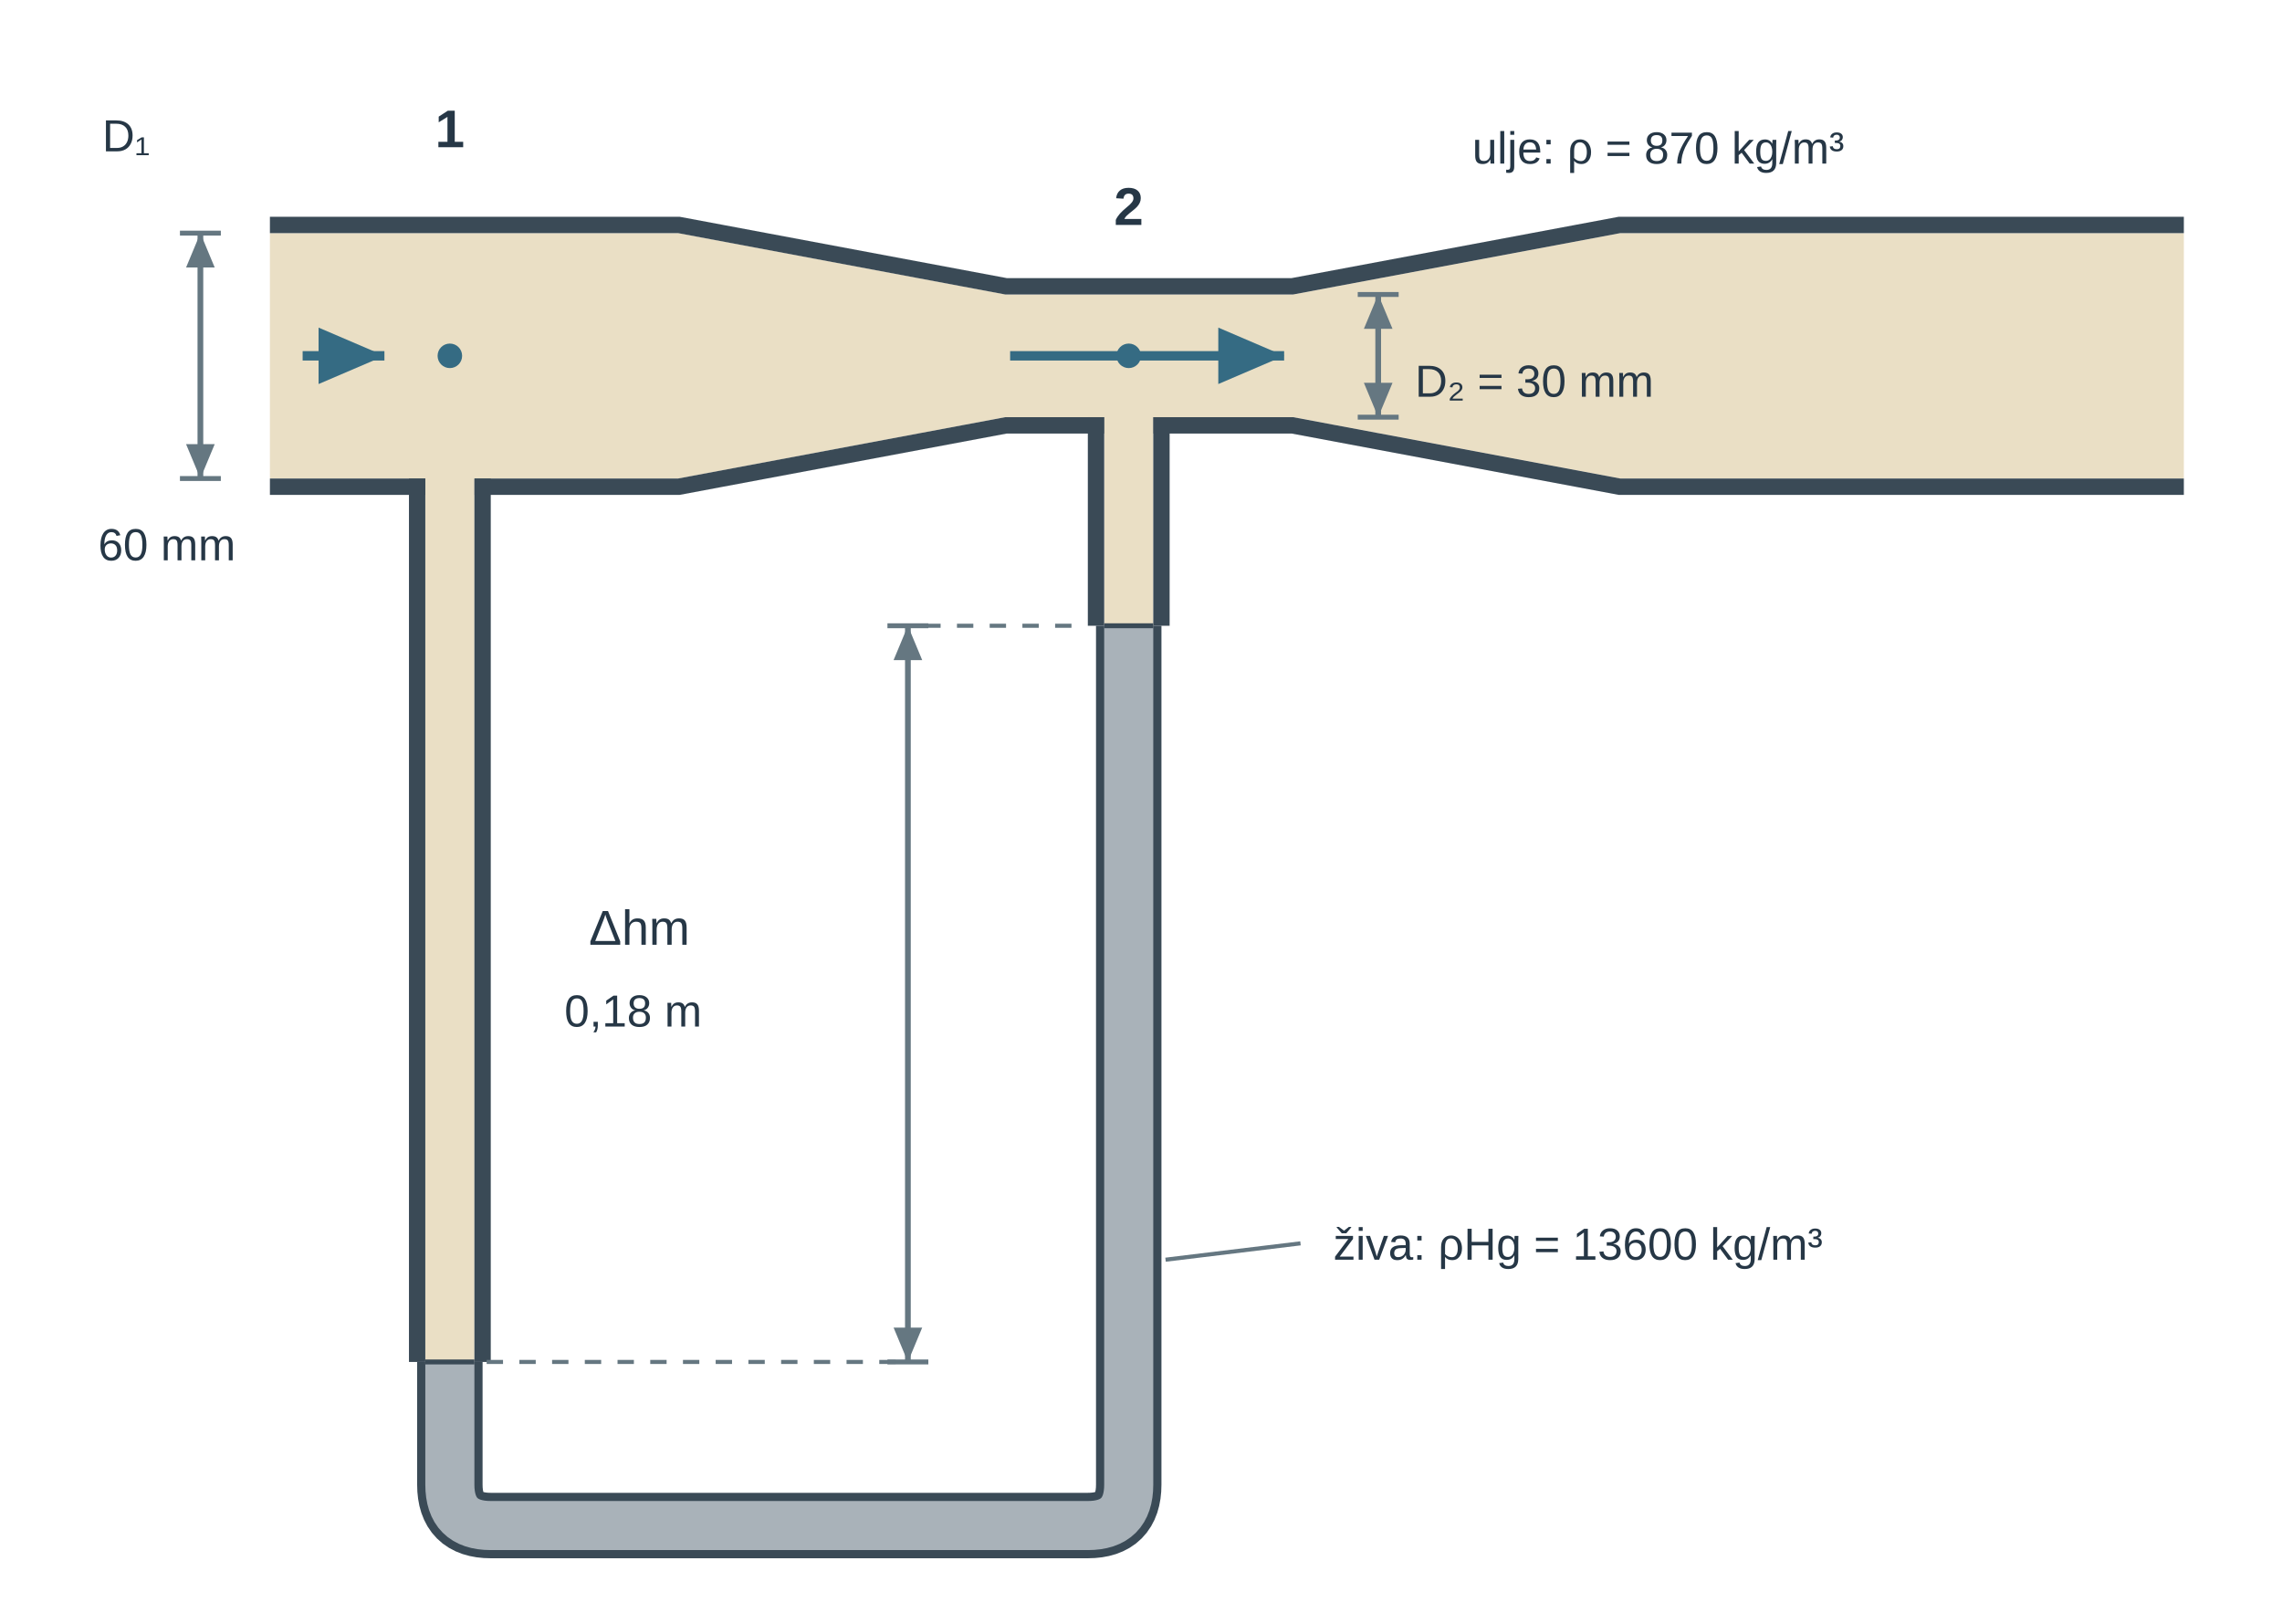
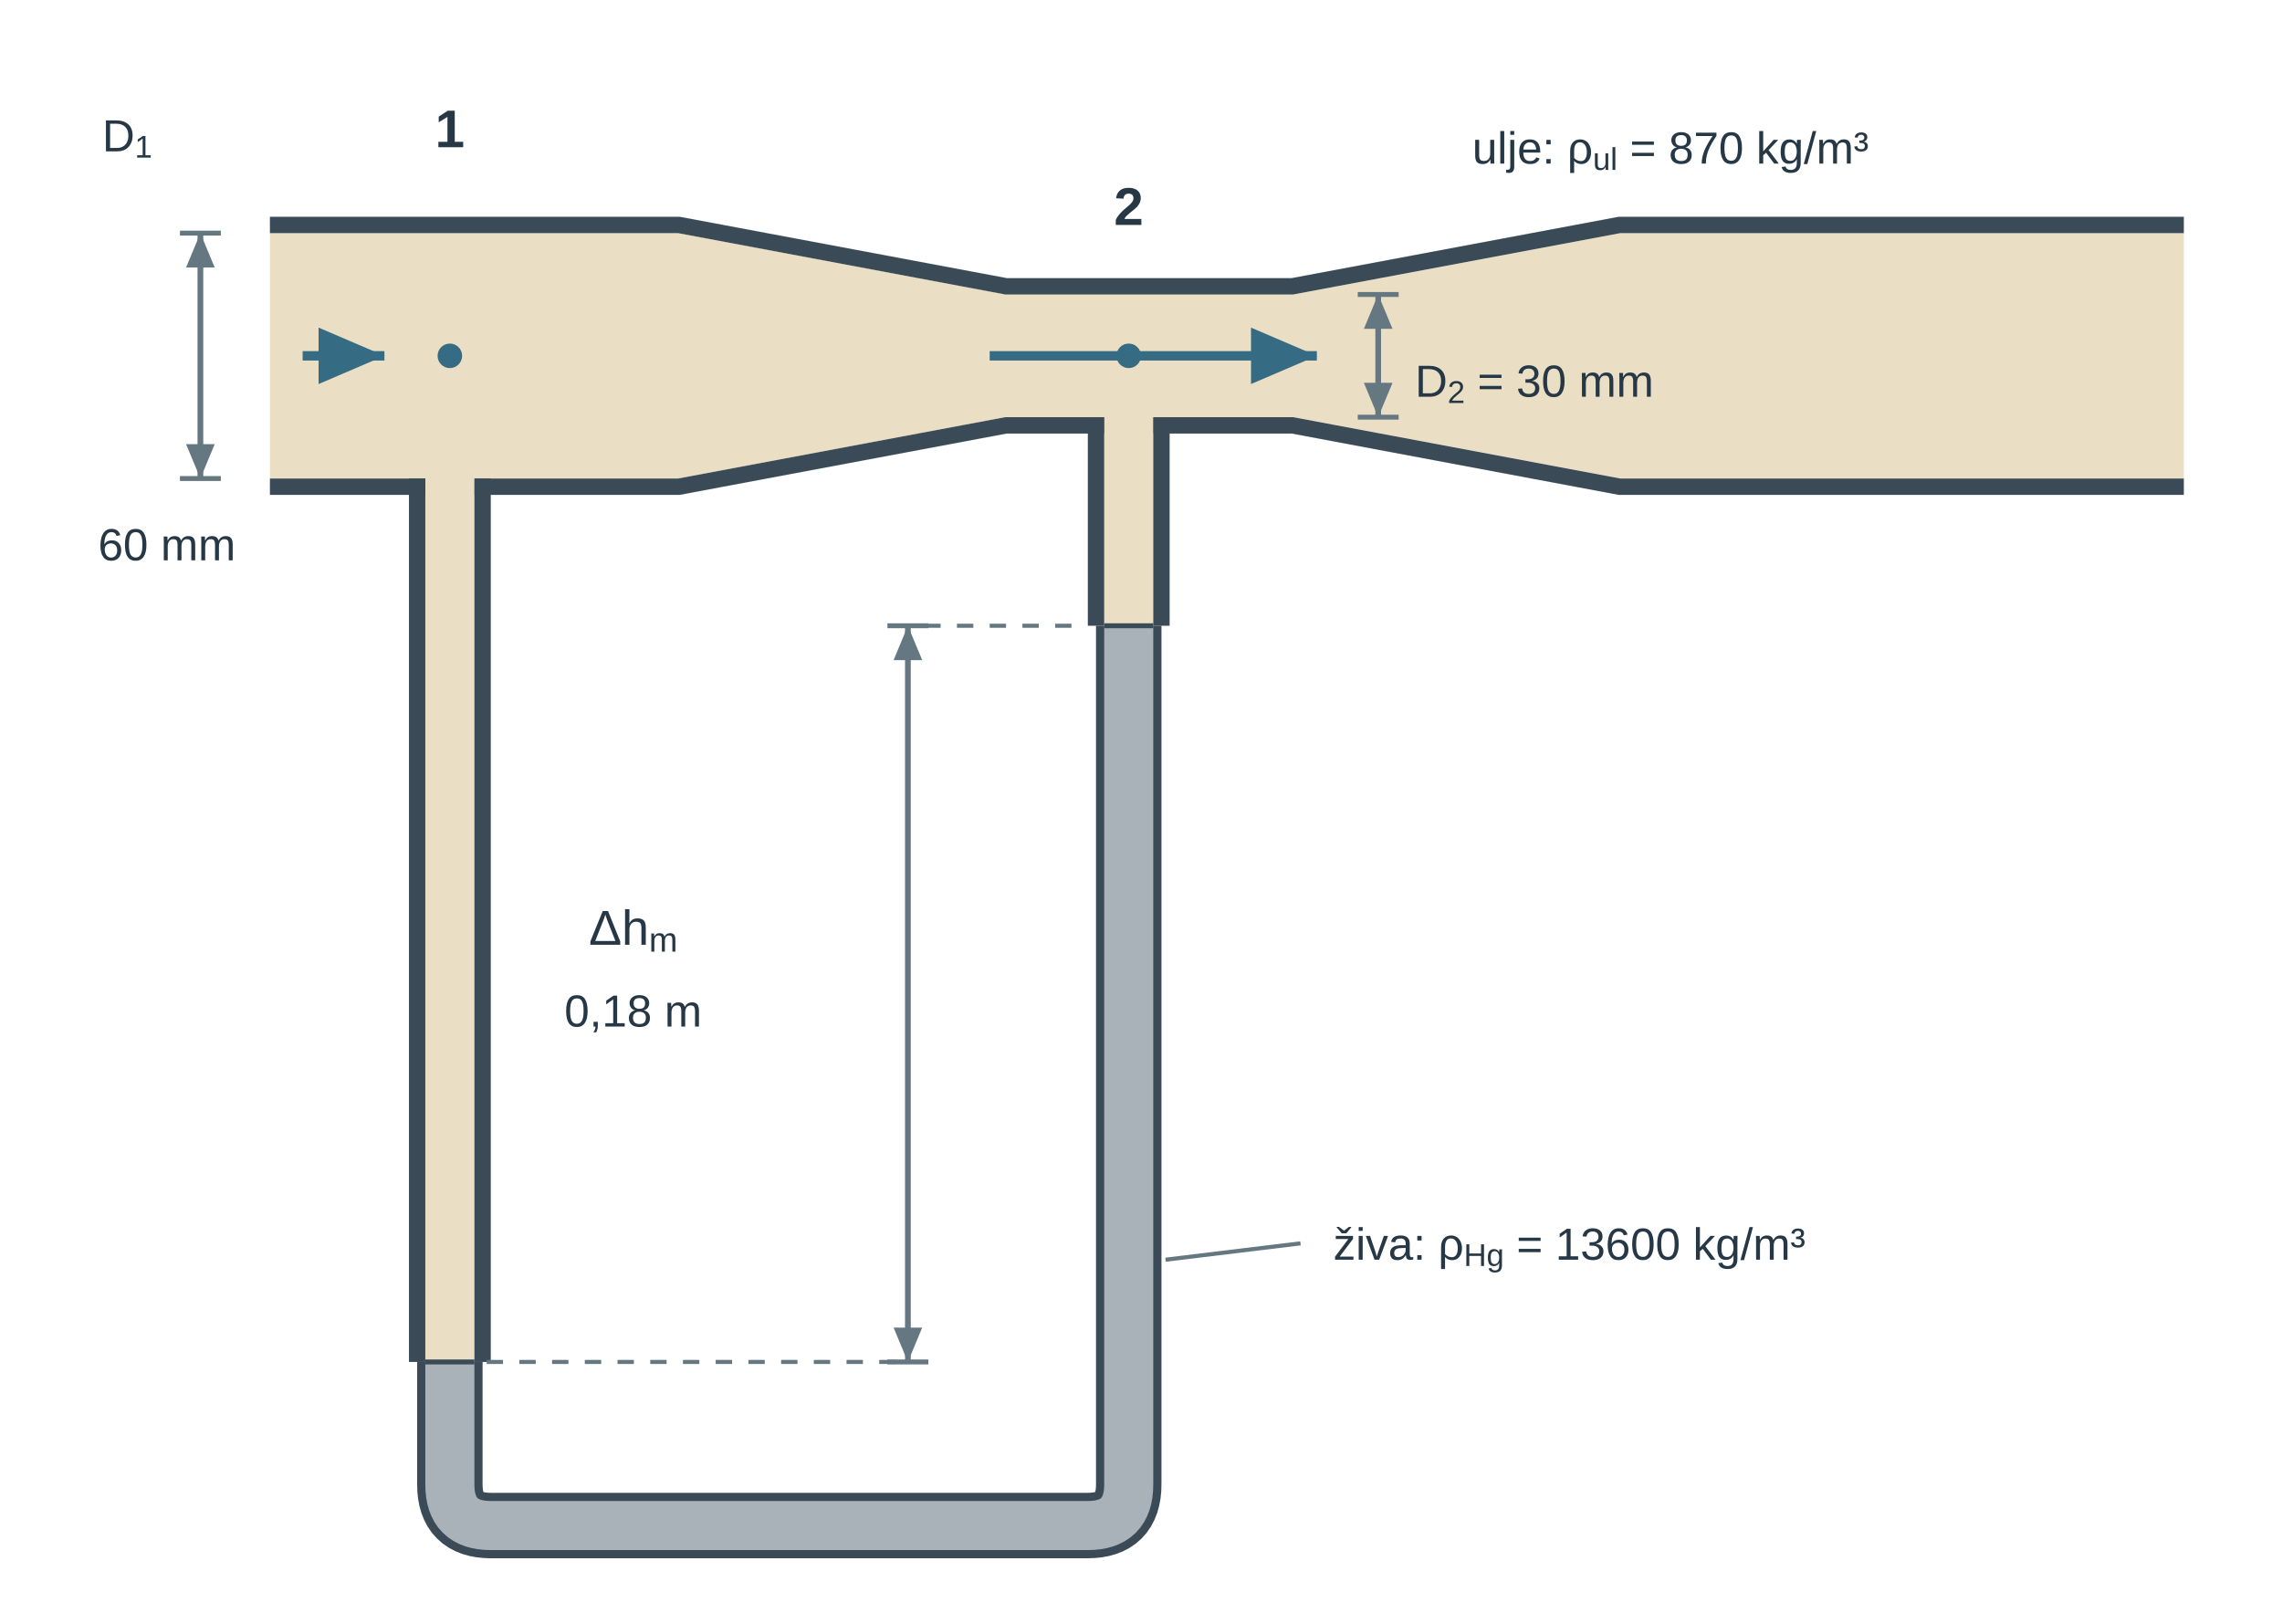
<svg xmlns="http://www.w3.org/2000/svg" viewBox="0 0 558 397" role="img" aria-labelledby="u09vent_title u09vent_desc" preserveAspectRatio="xMidYMid meet" style="display:block;width:100%;max-width:558px;height:auto;">
  <defs>
    <pattern id="u09vent_hatch" width="7" height="7" patternUnits="userSpaceOnUse" patternTransform="rotate(45)">
      <line x1="0" y1="0" x2="0" y2="7" stroke="#657781" stroke-width="1.8" />
    </pattern>
    <marker id="u09vent_v" markerWidth="7" markerHeight="6" refX="7" refY="3" orient="auto">
      <path d="M0 0 L7 3 L0 6 Z" fill="#356b83" />
    </marker>
    <marker id="u09vent_dim" markerWidth="6" markerHeight="5" refX="6" refY="2.5" orient="auto-start-reverse">
      <path d="M0 0 L6 2.5 L0 5 Z" fill="#657781" />
    </marker>
    <marker id="u09vent_dimSmall" markerWidth="3" markerHeight="3" refX="3" refY="1.5" orient="auto-start-reverse">
      <path d="M0 0 L3 1.5 L0 3 Z" fill="#356b83" />
    </marker>
  </defs>
  <g id="u09vent_title-scene-1" transform="translate(6 -87)">
    <g font-family="Arial, Liberation Sans, sans-serif" fill="#3a4a56">
      <path id="u09vent_oilmain" d="M60 144 H160 L240 159 H310 L390 144 H528 V204 H390 L310 189 H240 L160 204 H60 Z" fill="#eadfc5" stroke="none" stroke-width="1.8" />
      <path id="u09vent_top" d="M60 142 H160 L240 157 H310 L390 142 H528" fill="none" stroke="#3a4a56" stroke-width="4" />
      <path id="u09vent_bottom" d="M60 206 H98 M110 206 H160 L240 191 H264 M276 191 H310 L390 206 H528" fill="none" stroke="#3a4a56" stroke-width="4" />
      <rect id="u09vent_leftoil" x="98" y="202" width="12" height="218" rx="0" fill="#eadfc5" stroke="none" stroke-width="1.2" />
      <rect id="u09vent_rightoil" x="264" y="187" width="12" height="53" rx="0" fill="#eadfc5" stroke="none" stroke-width="1.2" />
      <line x1="96" y1="204" x2="96" y2="420" stroke="#3a4a56" stroke-width="4" />
      <line x1="112" y1="204" x2="112" y2="420" stroke="#3a4a56" stroke-width="4" />
      <line x1="262" y1="189" x2="262" y2="240" stroke="#3a4a56" stroke-width="4" />
      <line x1="278" y1="189" x2="278" y2="240" stroke="#3a4a56" stroke-width="4" />
      <path id="u09vent_mercurywall" d="M104 420 V450 Q104 460 114 460 H260 Q270 460 270 450 V240" fill="none" stroke="#3a4a56" stroke-width="16" stroke-linecap="butt" stroke-linejoin="round" />
      <path id="u09vent_mercurywater" d="M104 420 V450 Q104 460 114 460 H260 Q270 460 270 450 V240" fill="none" stroke="#a9b2b9" stroke-width="12" stroke-linecap="butt" stroke-linejoin="round" />
      <line id="u09vent_leftinterface" x1="98" y1="420" x2="110" y2="420" stroke="#3a4a56" stroke-width="1.2" />
      <line id="u09vent_rightinterface" x1="264" y1="240" x2="276" y2="240" stroke="#3a4a56" stroke-width="1.2" />
      <circle id="u09vent_one" cx="104" cy="174" r="3" fill="#356b83" />
      <text x="104" y="123" font-size="13" fill="#263746" text-anchor="middle" font-weight="700">1</text>
      <circle id="u09vent_two" cx="270" cy="174" r="3" fill="#356b83" />
      <text x="270" y="142" font-size="13" fill="#263746" text-anchor="middle" font-weight="700">2</text>
      <path d="M68 174 L88 174" fill="none" stroke="#356b83" stroke-width="2.3" marker-end="url(#u09vent_v)" />
-       <path d="M241 174 L308 174" fill="none" stroke="#356b83" stroke-width="2.3" marker-end="url(#u09vent_v)" />
-       <text x="354" y="127" font-size="11" fill="#263746" text-anchor="start">ulje: ρ = 870 kg/m³</text>
-       <text x="320" y="395" font-size="11" fill="#263746" text-anchor="start">živa: ρHg = 13600 kg/m³</text>
+       <path d="M236 174 L316 174" fill="none" stroke="#356b83" stroke-width="2.3" marker-end="url(#u09vent_v)" />
+       <text x="354" y="127" font-size="11" fill="#263746" text-anchor="start">ulje: ρ<tspan baseline-shift="sub" font-size="0.7em">ul</tspan> = 870 kg/m³</text>
+       <text x="320" y="395" font-size="11" fill="#263746" text-anchor="start">živa: ρ<tspan baseline-shift="sub" font-size="0.7em">Hg</tspan> = 13600 kg/m³</text>
      <line x1="279" y1="395" x2="312" y2="391" stroke="#657781" stroke-width="1" />
      <line x1="38" y1="144" x2="48" y2="144" stroke="#657781" stroke-width="1.2" />
      <line x1="38" y1="204" x2="48" y2="204" stroke="#657781" stroke-width="1.2" />
      <path id="u09vent_D1" d="M43 144 L43 204" fill="none" stroke="#657781" stroke-width="1.4" marker-start="url(#u09vent_dim)" marker-end="url(#u09vent_dim)" />
-       <text x="19" y="124" font-size="11" fill="#263746" text-anchor="start">D₁</text>
+       <text x="19" y="124" font-size="11" fill="#263746" text-anchor="start">D<tspan baseline-shift="sub" font-size="0.7em">1</tspan>
+       </text>
      <text x="18" y="224" font-size="11" fill="#263746" text-anchor="start">60 mm</text>
      <line x1="326" y1="159" x2="336" y2="159" stroke="#657781" stroke-width="1.2" />
      <line x1="326" y1="189" x2="336" y2="189" stroke="#657781" stroke-width="1.2" />
      <path id="u09vent_D2" d="M331 159 L331 189" fill="none" stroke="#657781" stroke-width="1.4" marker-start="url(#u09vent_dim)" marker-end="url(#u09vent_dim)" />
-       <text x="340" y="184" font-size="11" fill="#263746" text-anchor="start">D₂ = 30 mm</text>
+       <text x="340" y="184" font-size="11" fill="#263746" text-anchor="start">D<tspan baseline-shift="sub" font-size="0.7em">2</tspan> = 30 mm</text>
      <line x1="113" y1="420" x2="215" y2="420" stroke="#657781" stroke-width="1" stroke-dasharray="4 4" />
      <line x1="220" y1="240" x2="260" y2="240" stroke="#657781" stroke-width="1" stroke-dasharray="4 4" />
      <line x1="211" y1="240" x2="221" y2="240" stroke="#657781" stroke-width="1.2" />
      <line x1="211" y1="420" x2="221" y2="420" stroke="#657781" stroke-width="1.2" />
      <path id="u09vent_dh" d="M216 240 L216 420" fill="none" stroke="#657781" stroke-width="1.4" marker-start="url(#u09vent_dim)" marker-end="url(#u09vent_dim)" />
-       <text x="138" y="318" font-size="12" fill="#263746" text-anchor="start">Δhm</text>
+       <text x="138" y="318" font-size="12" fill="#263746" text-anchor="start">Δh<tspan baseline-shift="sub" font-size="0.7em">m</tspan>
+       </text>
      <text x="132" y="338" font-size="11" fill="#263746" text-anchor="start">0,18 m</text>
    </g>
  </g>
</svg>
